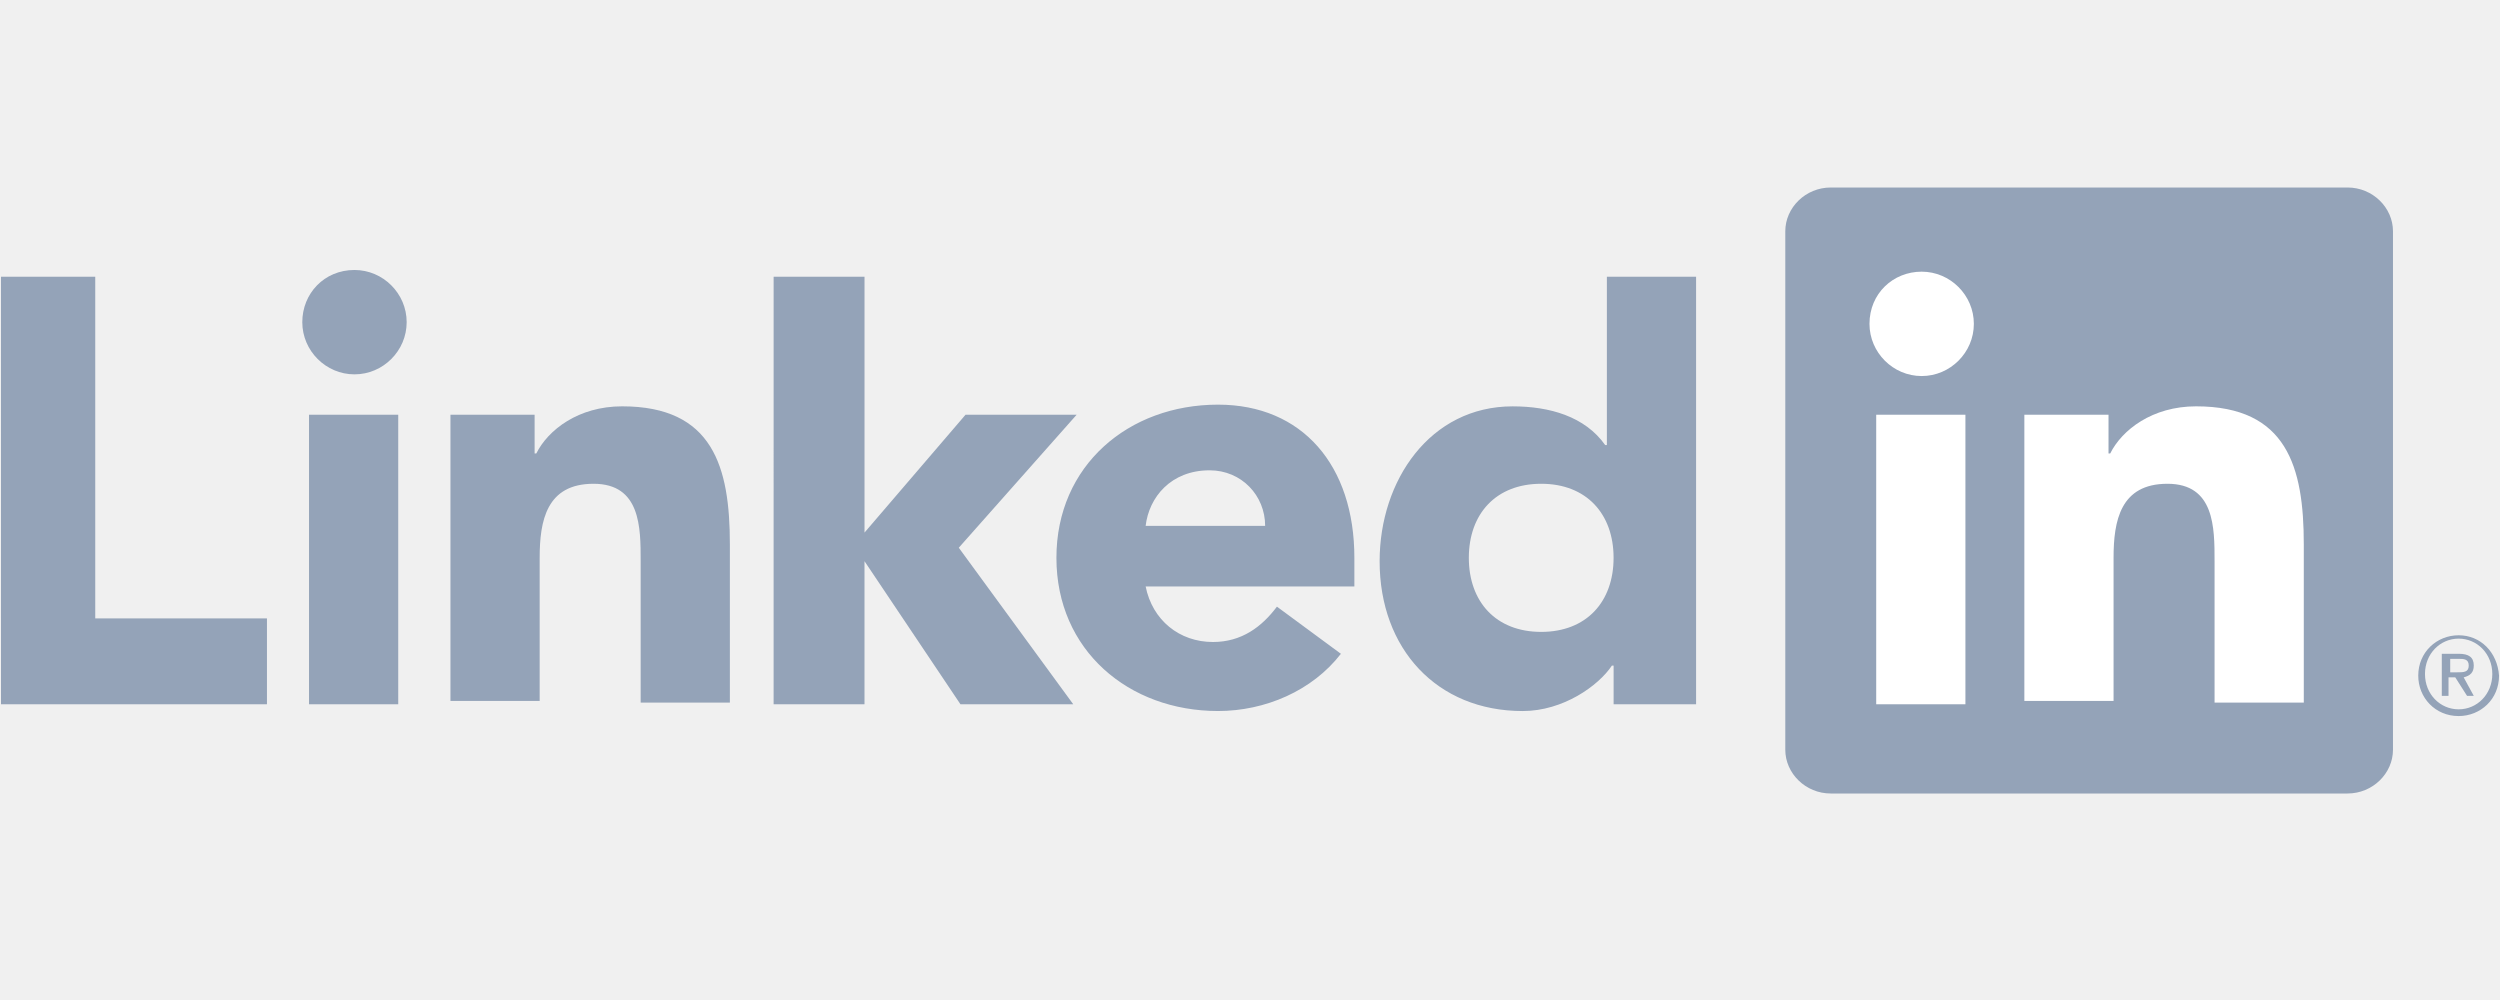
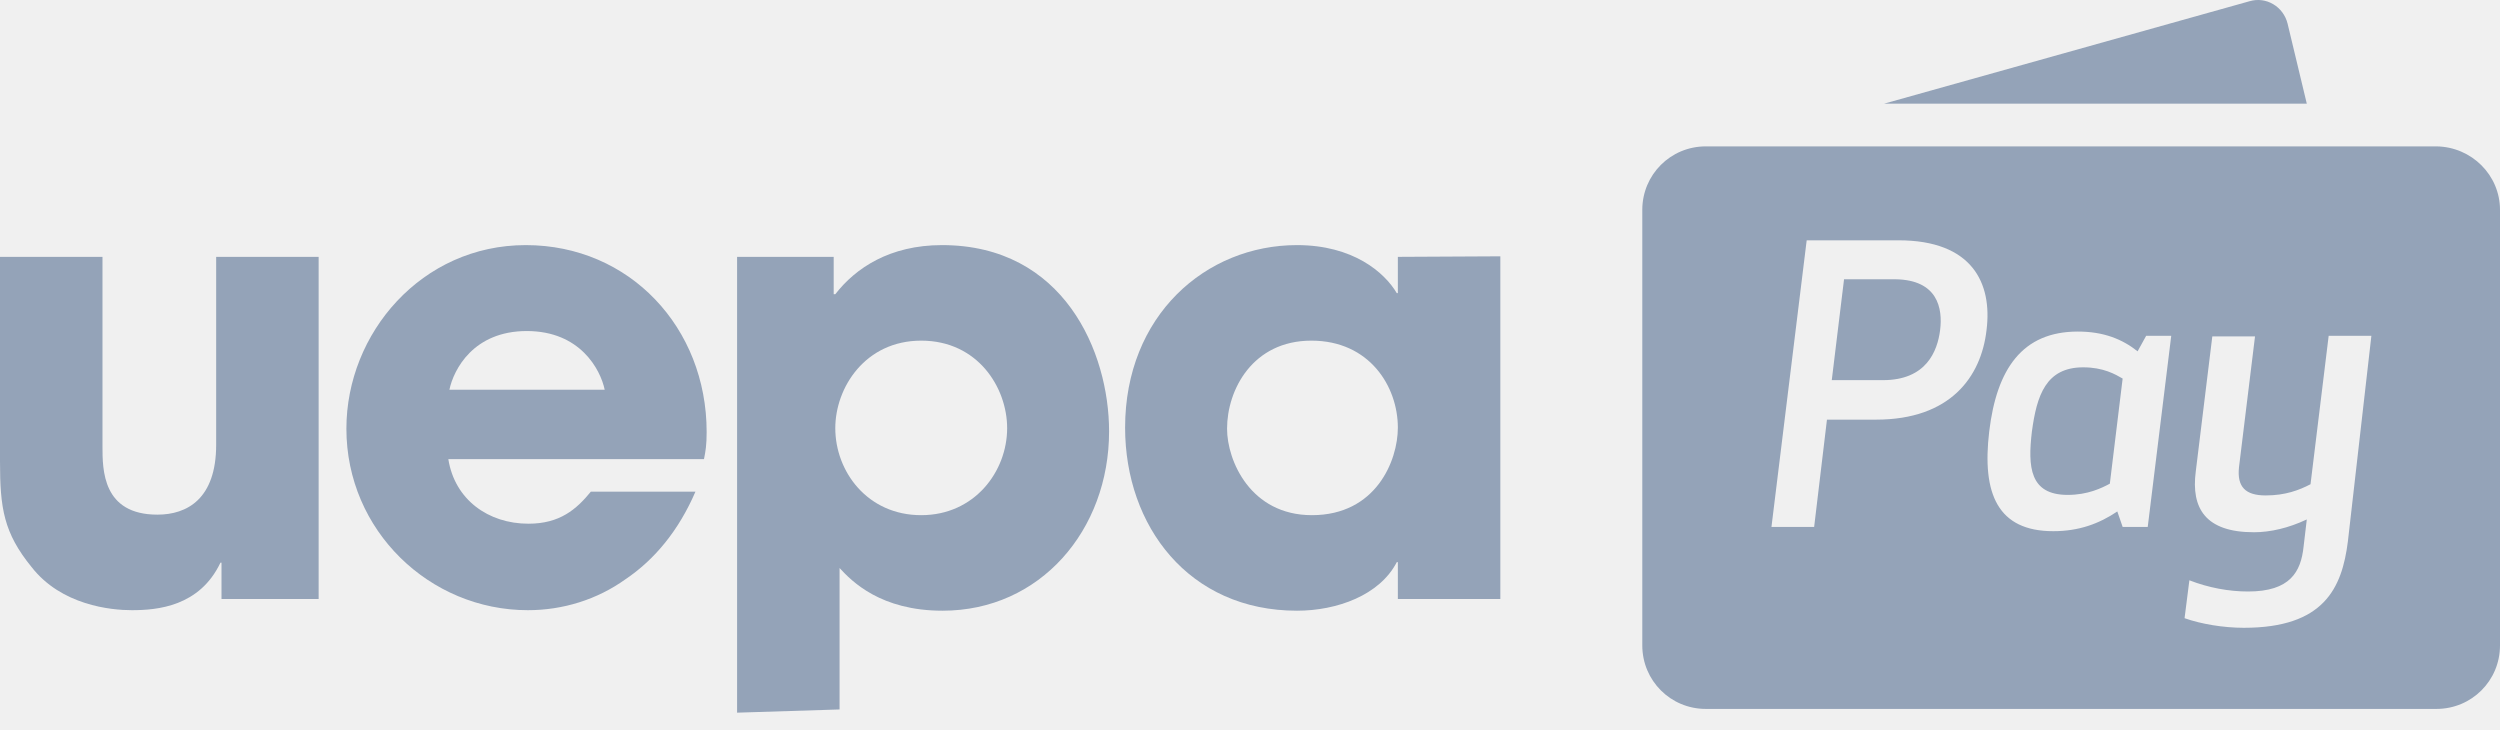
- <svg xmlns="http://www.w3.org/2000/svg" fill="none" height="48" viewBox="0 0 120 48" width="120">
-   <clipPath id="a">
-     <path d="m0 9h120v29.088h-120z" />
-   </clipPath>
-   <g clip-path="url(#a)">
-     <g fill="#94a3b8">
-       <path d="m118.256 32.513c.324-.081.485-.242.485-.566 0-.404-.242-.566-.727-.566h-.808v2.02h.323v-.889h.323l.566.889h.323zm-.323-.242h-.323v-.646h.404c.242 0 .485 0 .485.323s-.243.323-.566.323z" />
-       <path d="m118.015 30.493c-1.051 0-1.939.808-1.939 1.939 0 1.05.808 1.939 1.939 1.939 1.05 0 1.939-.808 1.939-1.939-.081-1.131-.889-1.939-1.939-1.939zm0 3.555c-.889 0-1.616-.727-1.616-1.697s.727-1.697 1.616-1.697 1.616.727 1.616 1.697-.727 1.697-1.616 1.697zm-117.968-20.766h4.525v16.402h8.242v4.121h-12.766zm14.786 6.626h4.282v13.898h-4.282zm2.182-6.949c1.374 0 2.505 1.131 2.505 2.505s-1.131 2.505-2.505 2.505-2.505-1.131-2.505-2.505 1.05-2.505 2.505-2.505zm20.119.323h4.363v12.282l4.848-5.656h5.333l-5.656 6.383 5.494 7.514h-5.414l-4.606-6.868v6.868h-4.363zm-15.594 6.626h4.121v1.858h.081c.566-1.131 2.02-2.262 4.121-2.262 4.363 0 5.171 2.909 5.171 6.626v7.595h-4.282v-6.787c0-1.616 0-3.717-2.262-3.717s-2.586 1.778-2.586 3.555v6.868h-4.282v-13.736z" />
-       <path d="m60.727 25.241c0-1.454-1.131-2.666-2.666-2.666-1.858 0-2.909 1.293-3.07 2.666zm3.636 6.141c-1.374 1.778-3.636 2.747-5.898 2.747-4.282 0-7.757-2.909-7.757-7.353s3.474-7.353 7.757-7.353c4.04 0 6.545 2.909 6.545 7.353v1.374h-10.019c.323 1.616 1.616 2.666 3.232 2.666 1.374 0 2.343-.727 3.07-1.697zm9.615-8.161c-2.182 0-3.474 1.454-3.474 3.555s1.293 3.555 3.474 3.555 3.474-1.454 3.474-3.555-1.293-3.555-3.474-3.555zm7.434 10.585h-3.959v-1.858h-.081c-.646.97-2.343 2.182-4.282 2.182-4.121 0-6.868-2.99-6.868-7.191 0-3.878 2.424-7.434 6.383-7.434 1.778 0 3.474.485 4.444 1.858h.081v-8.08h4.282z" />
-       <path d="m112.682 9h-24.806c-1.212 0-2.182.97-2.182 2.101v24.886c0 1.131.97 2.101 2.182 2.101h24.806c1.212 0 2.181-.97 2.181-2.101v-24.886c0-1.131-.969-2.101-2.181-2.101z" />
-     </g>
-     <path d="m90.058 19.908h4.282v13.898h-4.282zm2.182-6.868c1.374 0 2.505 1.131 2.505 2.505s-1.131 2.505-2.505 2.505-2.505-1.131-2.505-2.505c0-1.454 1.131-2.505 2.505-2.505zm4.848 6.868h4.121v1.858h.081c.565-1.131 2.02-2.262 4.121-2.262 4.363 0 5.171 2.909 5.171 6.626v7.595h-4.283v-6.787c0-1.616 0-3.717-2.262-3.717s-2.586 1.778-2.586 3.555v6.868h-4.282v-13.736z" fill="#fff" />
-   </g>
+ <svg xmlns="http://www.w3.org/2000/svg" width="120" height="35" viewBox="0 0 120 35" fill="none">
+   <path d="M15.269 28.751H10.632V27.009H10.581C9.582 29.11 7.558 29.289 6.328 29.289C5.329 29.289 2.946 29.058 1.512 27.214C0.179 25.574 0 24.396 0 22.141V12.329H4.919V21.424C4.919 22.551 4.919 24.703 7.558 24.703C8.967 24.703 10.376 23.96 10.376 21.347V12.329H15.295V28.751H15.269Z" fill="#94A3B8" />
+   <path d="M33.381 23.601C32.587 25.446 31.434 26.855 30.025 27.803C28.668 28.776 27.028 29.289 25.337 29.289C20.623 29.289 16.627 25.471 16.627 20.578C16.627 15.992 20.239 11.765 25.235 11.765C30.23 11.765 33.919 15.736 33.919 20.732C33.919 21.372 33.868 21.654 33.791 22.038H21.52C21.827 23.985 23.441 25.138 25.363 25.138C26.874 25.138 27.668 24.447 28.36 23.601H33.381ZM29.026 18.708C28.821 17.734 27.848 15.89 25.286 15.89C22.724 15.89 21.776 17.734 21.571 18.708H29.026Z" fill="#94A3B8" />
+   <path d="M35.406 12.329H40.017V14.122H40.043H40.094C41.067 12.867 42.707 11.765 45.218 11.765C51.059 11.765 53.236 16.889 53.236 20.706C53.236 25.446 49.931 29.314 45.243 29.314C42.271 29.314 40.888 27.905 40.299 27.265V34.054L35.38 34.208V12.329H35.406ZM48.343 20.552C48.343 18.605 46.934 16.351 44.218 16.351C41.529 16.351 40.094 18.605 40.094 20.552C40.094 22.628 41.631 24.728 44.218 24.728C46.78 24.728 48.343 22.628 48.343 20.552Z" fill="#94A3B8" />
+   <path d="M72.016 28.751H67.097V26.983H67.046C66.226 28.571 64.176 29.314 62.255 29.314C57.054 29.314 54.005 25.241 54.005 20.527C54.005 15.147 57.874 11.765 62.255 11.765C64.945 11.765 66.456 13.072 67.046 14.071H67.097V12.329L72.016 12.303V28.751ZM62.972 24.728C66.046 24.728 67.097 22.115 67.097 20.527C67.097 18.554 65.739 16.351 62.946 16.351C60.128 16.351 58.899 18.708 58.899 20.578C58.899 22.115 60.026 24.728 62.972 24.728Z" fill="#94A3B8" />
+   <path d="M93.126 15.839C92.998 16.863 92.459 18.247 90.384 18.247H87.925L88.514 13.405H90.974C93.023 13.431 93.254 14.814 93.126 15.839ZM97.532 20.706C97.327 22.423 97.43 23.755 99.249 23.755C100.222 23.755 100.888 23.422 101.272 23.217L101.887 18.17C101.529 17.965 100.965 17.632 99.992 17.632C98.198 17.632 97.763 18.99 97.532 20.706ZM120 10.074V30.98C120 32.67 118.642 34.028 116.951 34.028H81.879C80.188 34.028 78.83 32.67 78.83 30.98V10.074C78.83 8.384 80.188 7.026 81.879 7.026H116.951C118.642 7.051 120 8.409 120 10.074ZM95.354 15.839C95.636 13.584 94.663 11.535 91.127 11.535H86.721L85.03 25.292H87.079L87.694 20.143H90.051C93.612 20.143 95.098 18.093 95.354 15.839ZM104.219 16.12H103.015L102.605 16.863C101.862 16.274 100.965 15.915 99.735 15.915C97.071 15.915 95.841 17.709 95.483 20.706C95.124 23.704 95.892 25.497 98.557 25.497C99.787 25.497 100.76 25.138 101.631 24.549L101.887 25.292H103.091L104.219 16.12ZM113.826 16.12H111.776L110.905 23.243C110.367 23.524 109.701 23.781 108.753 23.781C107.78 23.781 107.37 23.371 107.472 22.423L108.241 16.146H106.191L105.397 22.628C105.167 24.395 105.858 25.548 108.19 25.548C108.984 25.548 109.855 25.343 110.726 24.933L110.572 26.24C110.444 27.444 109.932 28.392 107.908 28.392C106.986 28.392 106.012 28.213 105.09 27.854L104.859 29.673C105.653 29.955 106.729 30.134 107.703 30.134C111.546 30.134 112.417 28.238 112.699 25.984L113.826 16.12ZM90.436 4.976H110.726L109.804 1.133C109.599 0.313 108.779 -0.173 107.985 0.057L90.436 4.976Z" fill="#94A3B8" />
</svg>
